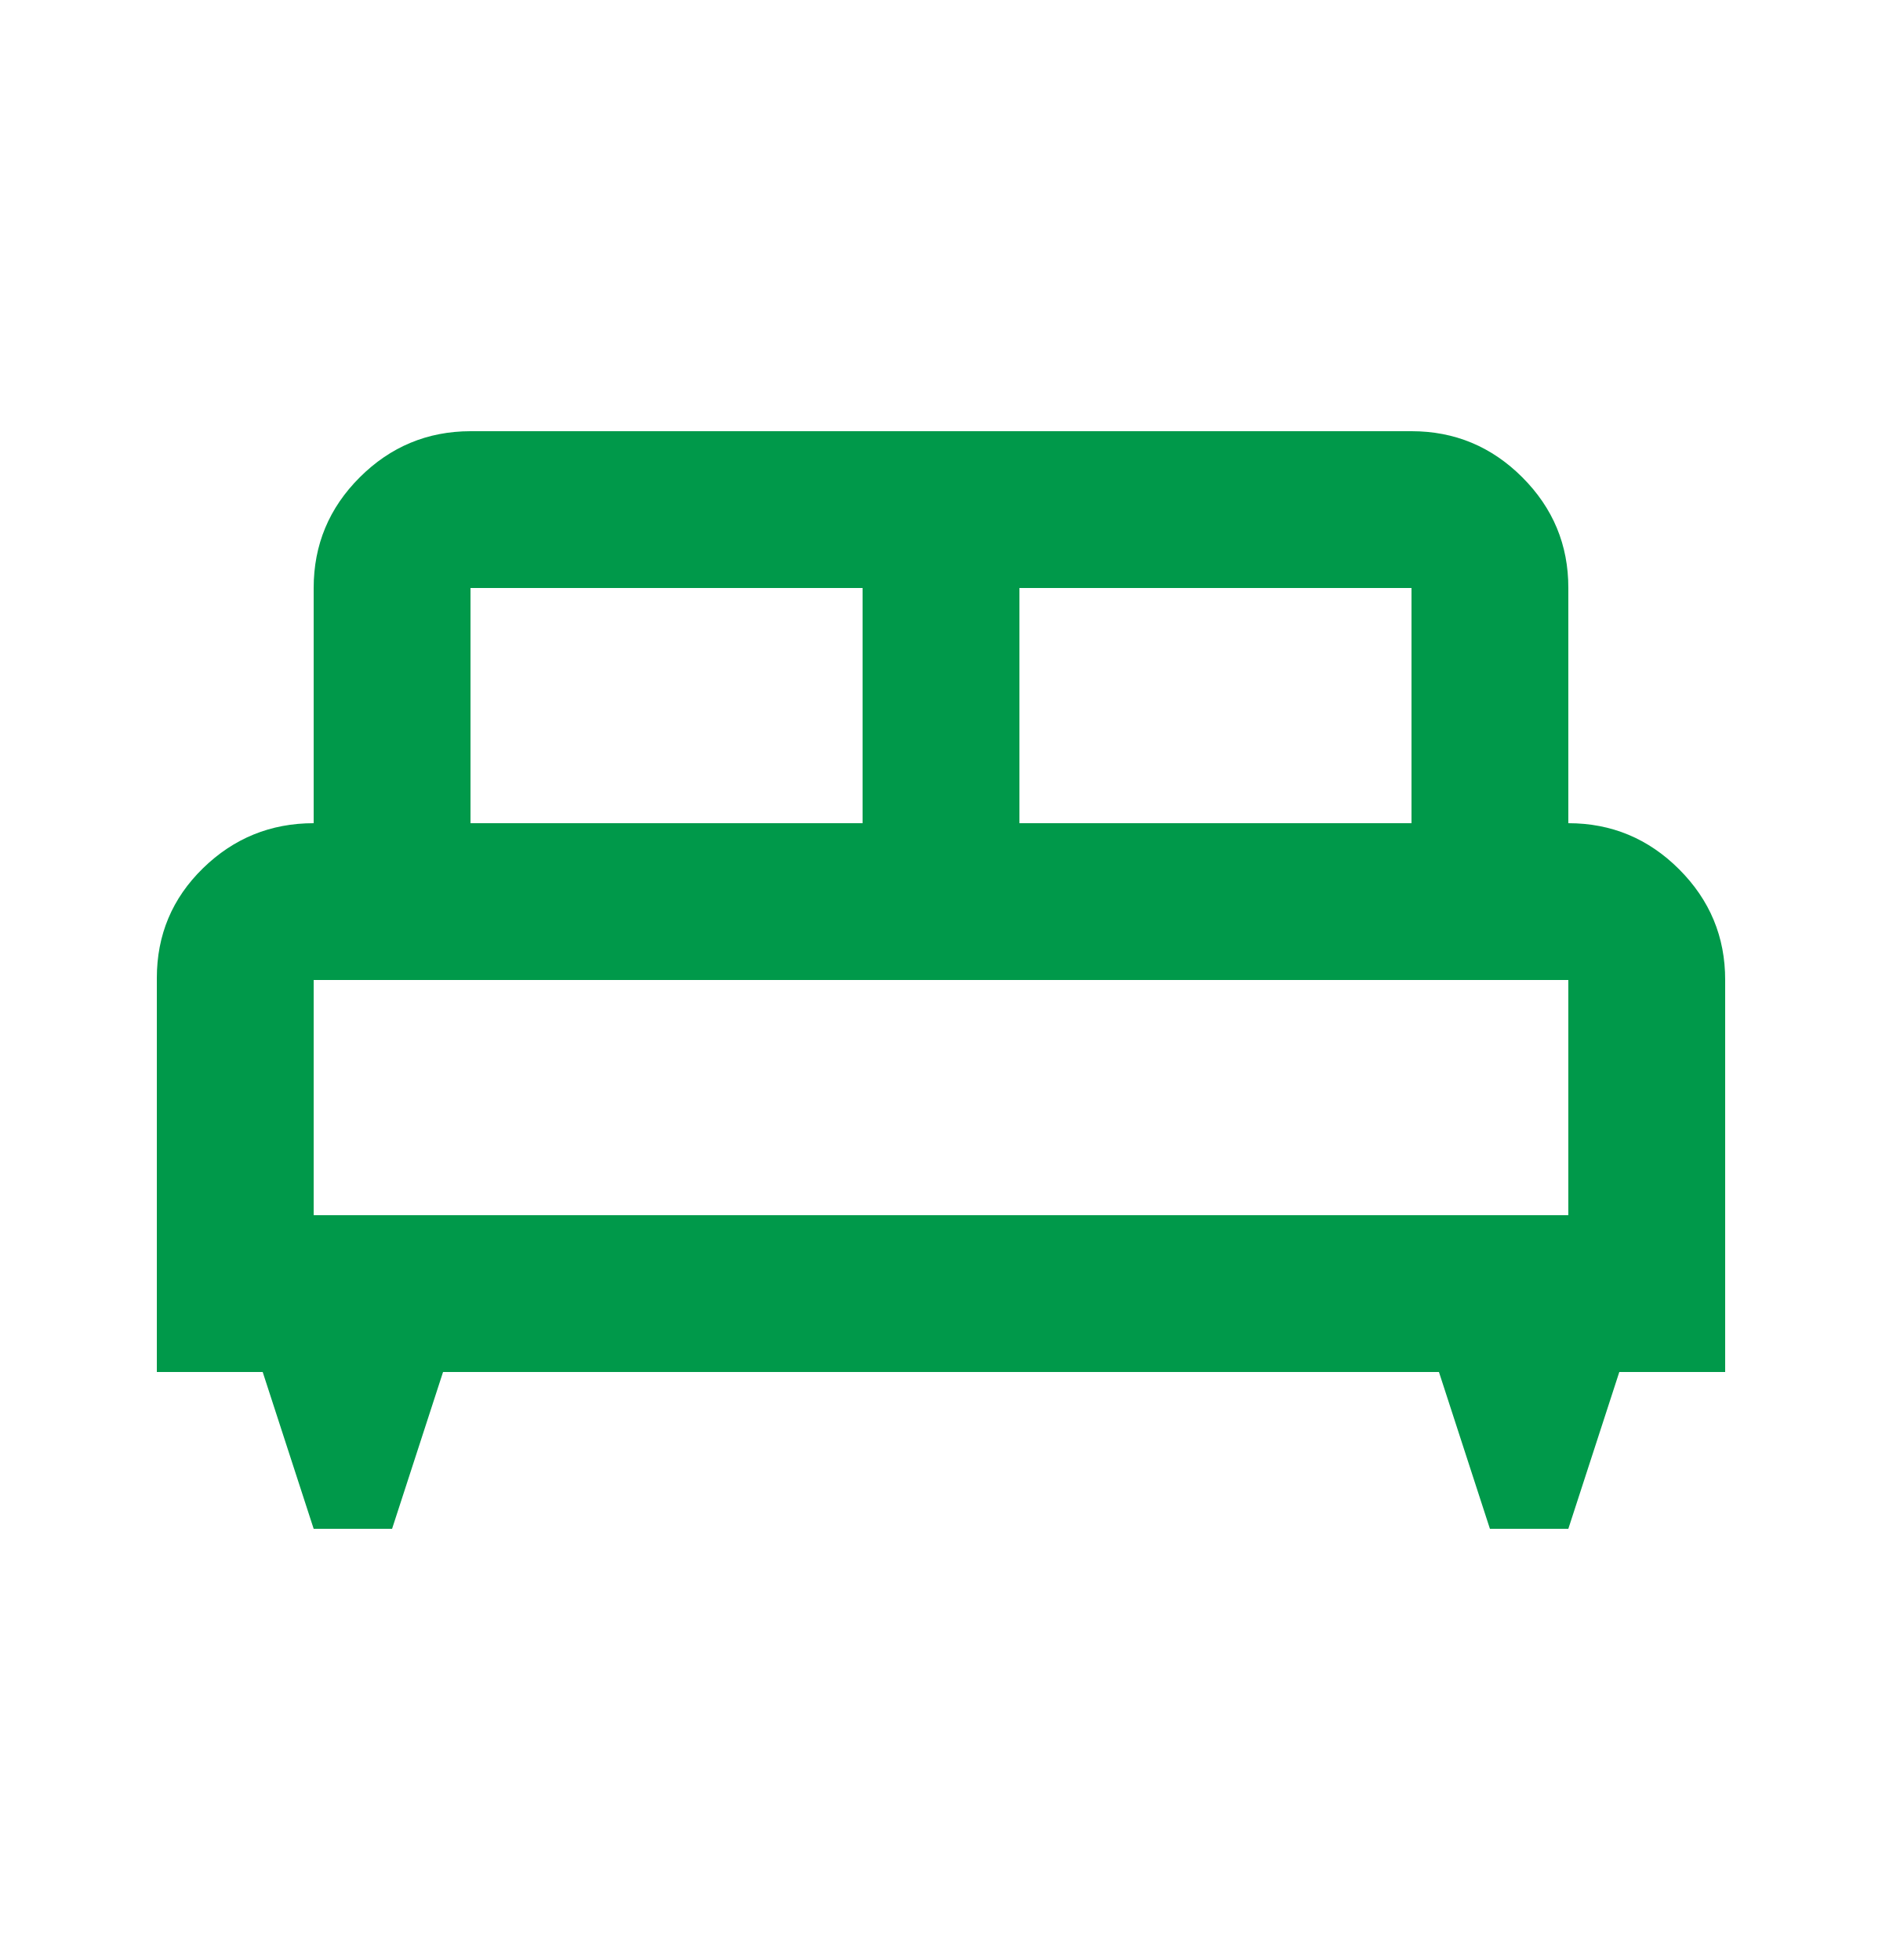
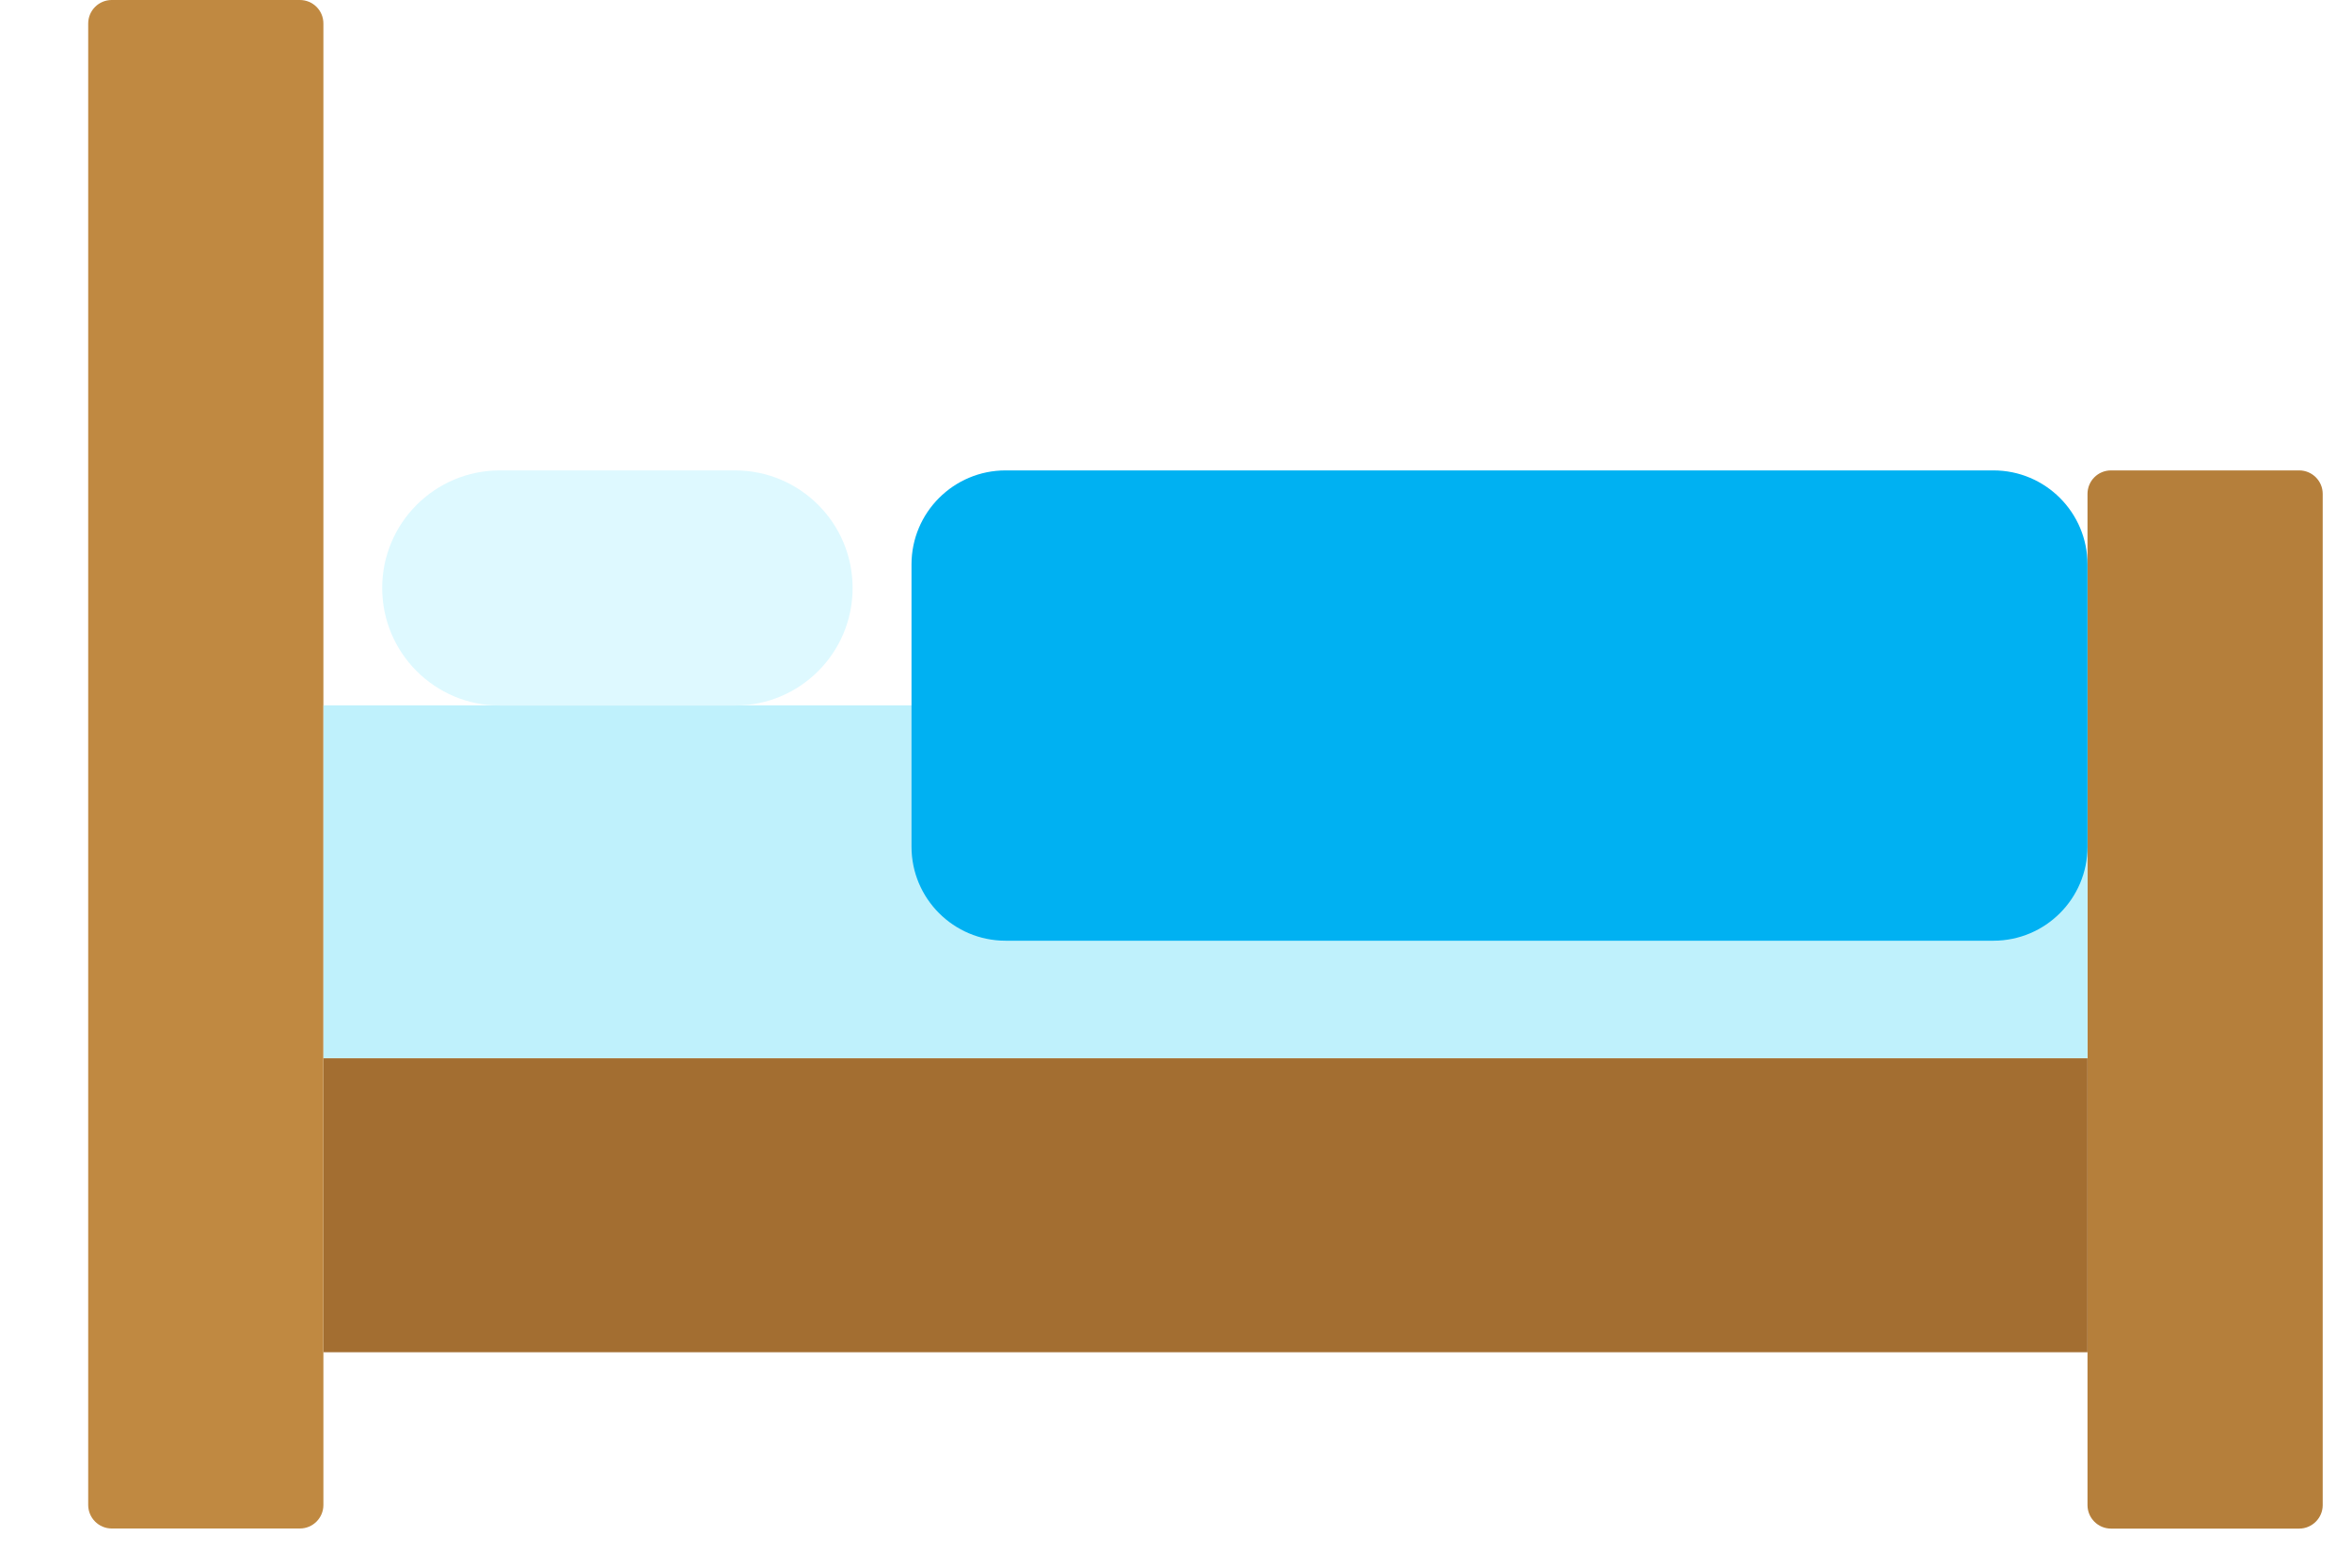
- <svg xmlns="http://www.w3.org/2000/svg" width="24" height="25" viewBox="0 0 24 25" fill="none">
-   <path d="M5 19.5H4L3.35 17.5H2V12.475C2 11.925 2.196 11.458 2.588 11.075C2.98 10.692 3.451 10.5 4 10.5V7.5C4 6.95 4.196 6.479 4.588 6.088C4.98 5.697 5.451 5.501 6 5.5H18C18.55 5.5 19.021 5.696 19.413 6.088C19.805 6.48 20.001 6.951 20 7.5V10.5C20.55 10.5 21.021 10.696 21.413 11.088C21.805 11.48 22.001 11.951 22 12.5V17.5H20.65L20 19.5H19L18.35 17.5H5.65L5 19.5ZM13 10.5H18V7.5H13V10.5ZM6 10.5H11V7.5H6V10.5ZM4 15.5H20V12.5H4V15.5Z" fill="#00994A" />
+ <svg xmlns="http://www.w3.org/2000/svg" width="24" height="16" viewBox="0 0 24 16" fill="none">
+   <path d="M0.9 0.24V15.36C0.9 15.492 1.008 15.6 1.14 15.6H3.06C3.193 15.6 3.3 15.492 3.3 15.36V0.24C3.3 0.107 3.193 0 3.06 0H1.14C1.008 0 0.9 0.107 0.9 0.24Z" fill="#C08941" />
+   <path d="M21.301 5.041V15.361C21.301 15.493 21.408 15.601 21.541 15.601H23.461C23.593 15.601 23.701 15.493 23.701 15.361V5.041C23.701 4.908 23.593 4.801 23.461 4.801H21.541C21.408 4.801 21.301 4.908 21.301 5.041Z" fill="#B57F3B" />
+   <path d="M21.301 13.801H3.301V10.801H21.301V13.801Z" fill="#A36E31" />
+   <path d="M21.301 10.799H3.301V7.199H21.301V10.799Z" fill="#BFF1FC" />
+   <path d="M7.5 7.201H5.1C4.438 7.201 3.9 6.664 3.9 6.001C3.9 5.338 4.438 4.801 5.1 4.801H7.5C8.163 4.801 8.7 5.338 8.7 6.001C8.7 6.664 8.163 7.201 7.5 7.201Z" fill="#DEF9FF" />
+   <rect x="9.301" y="4.801" width="12" height="4.8" rx="0.96" fill="#00B1F2" />
</svg>
